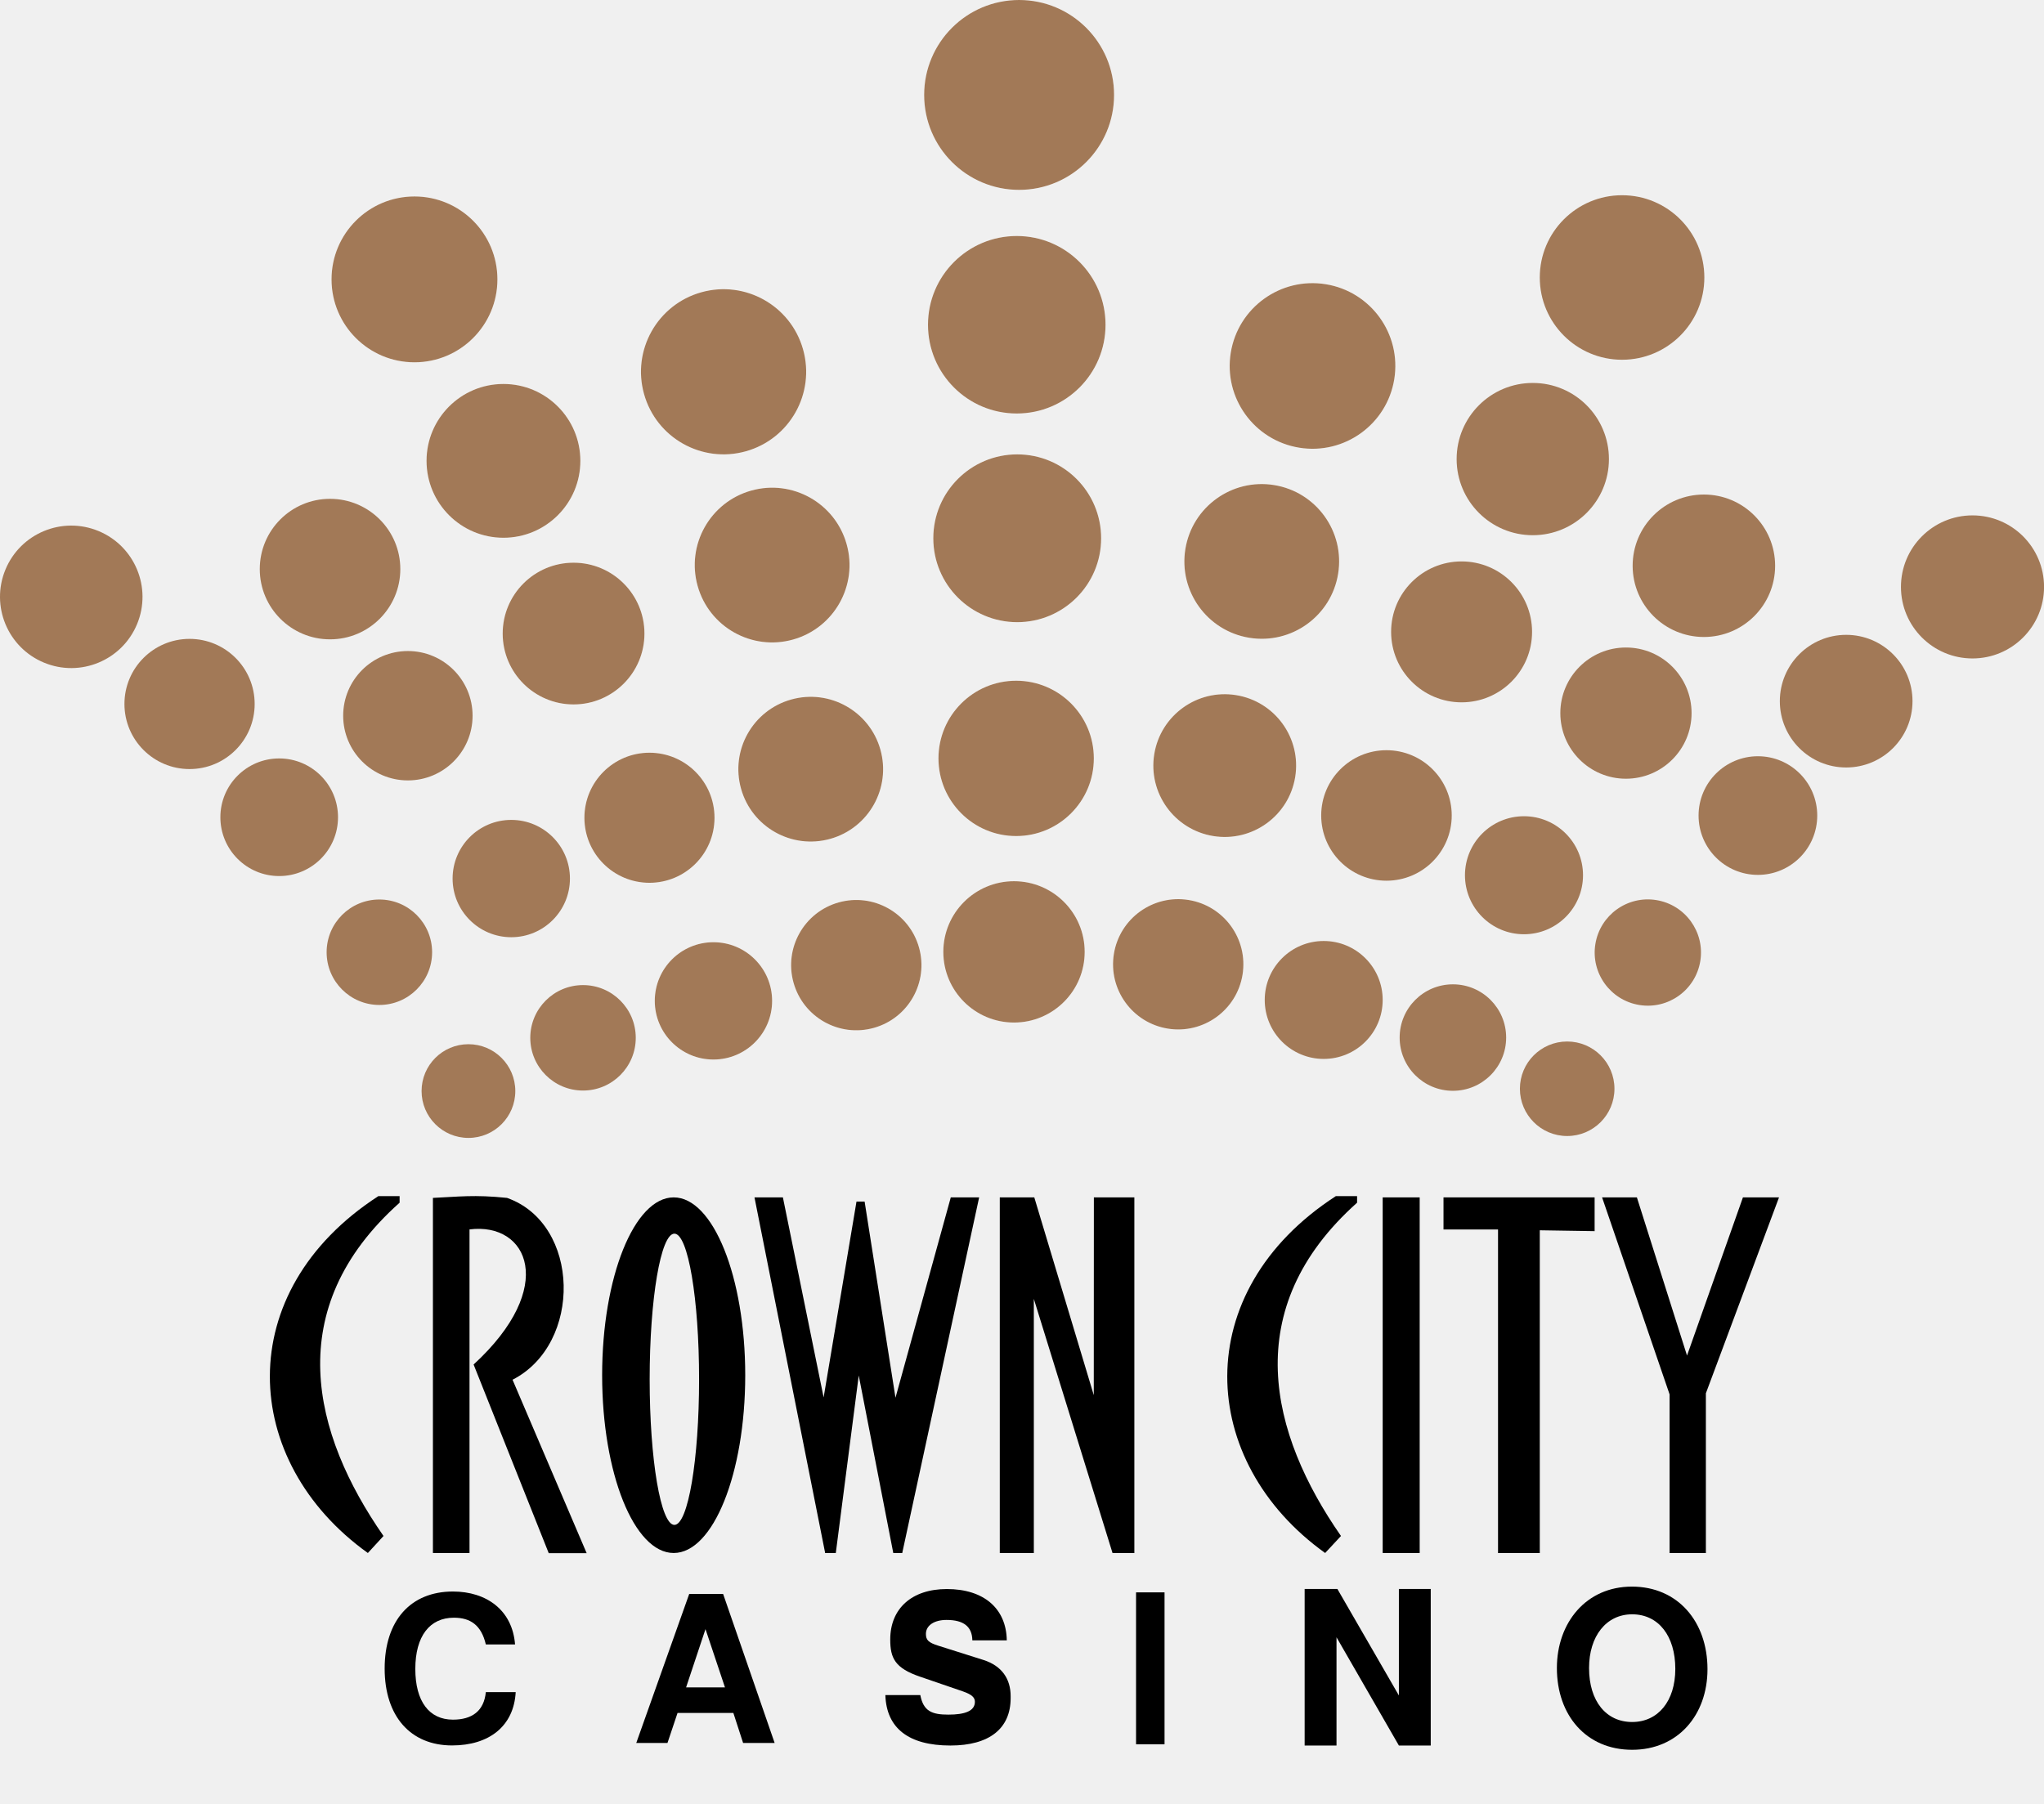
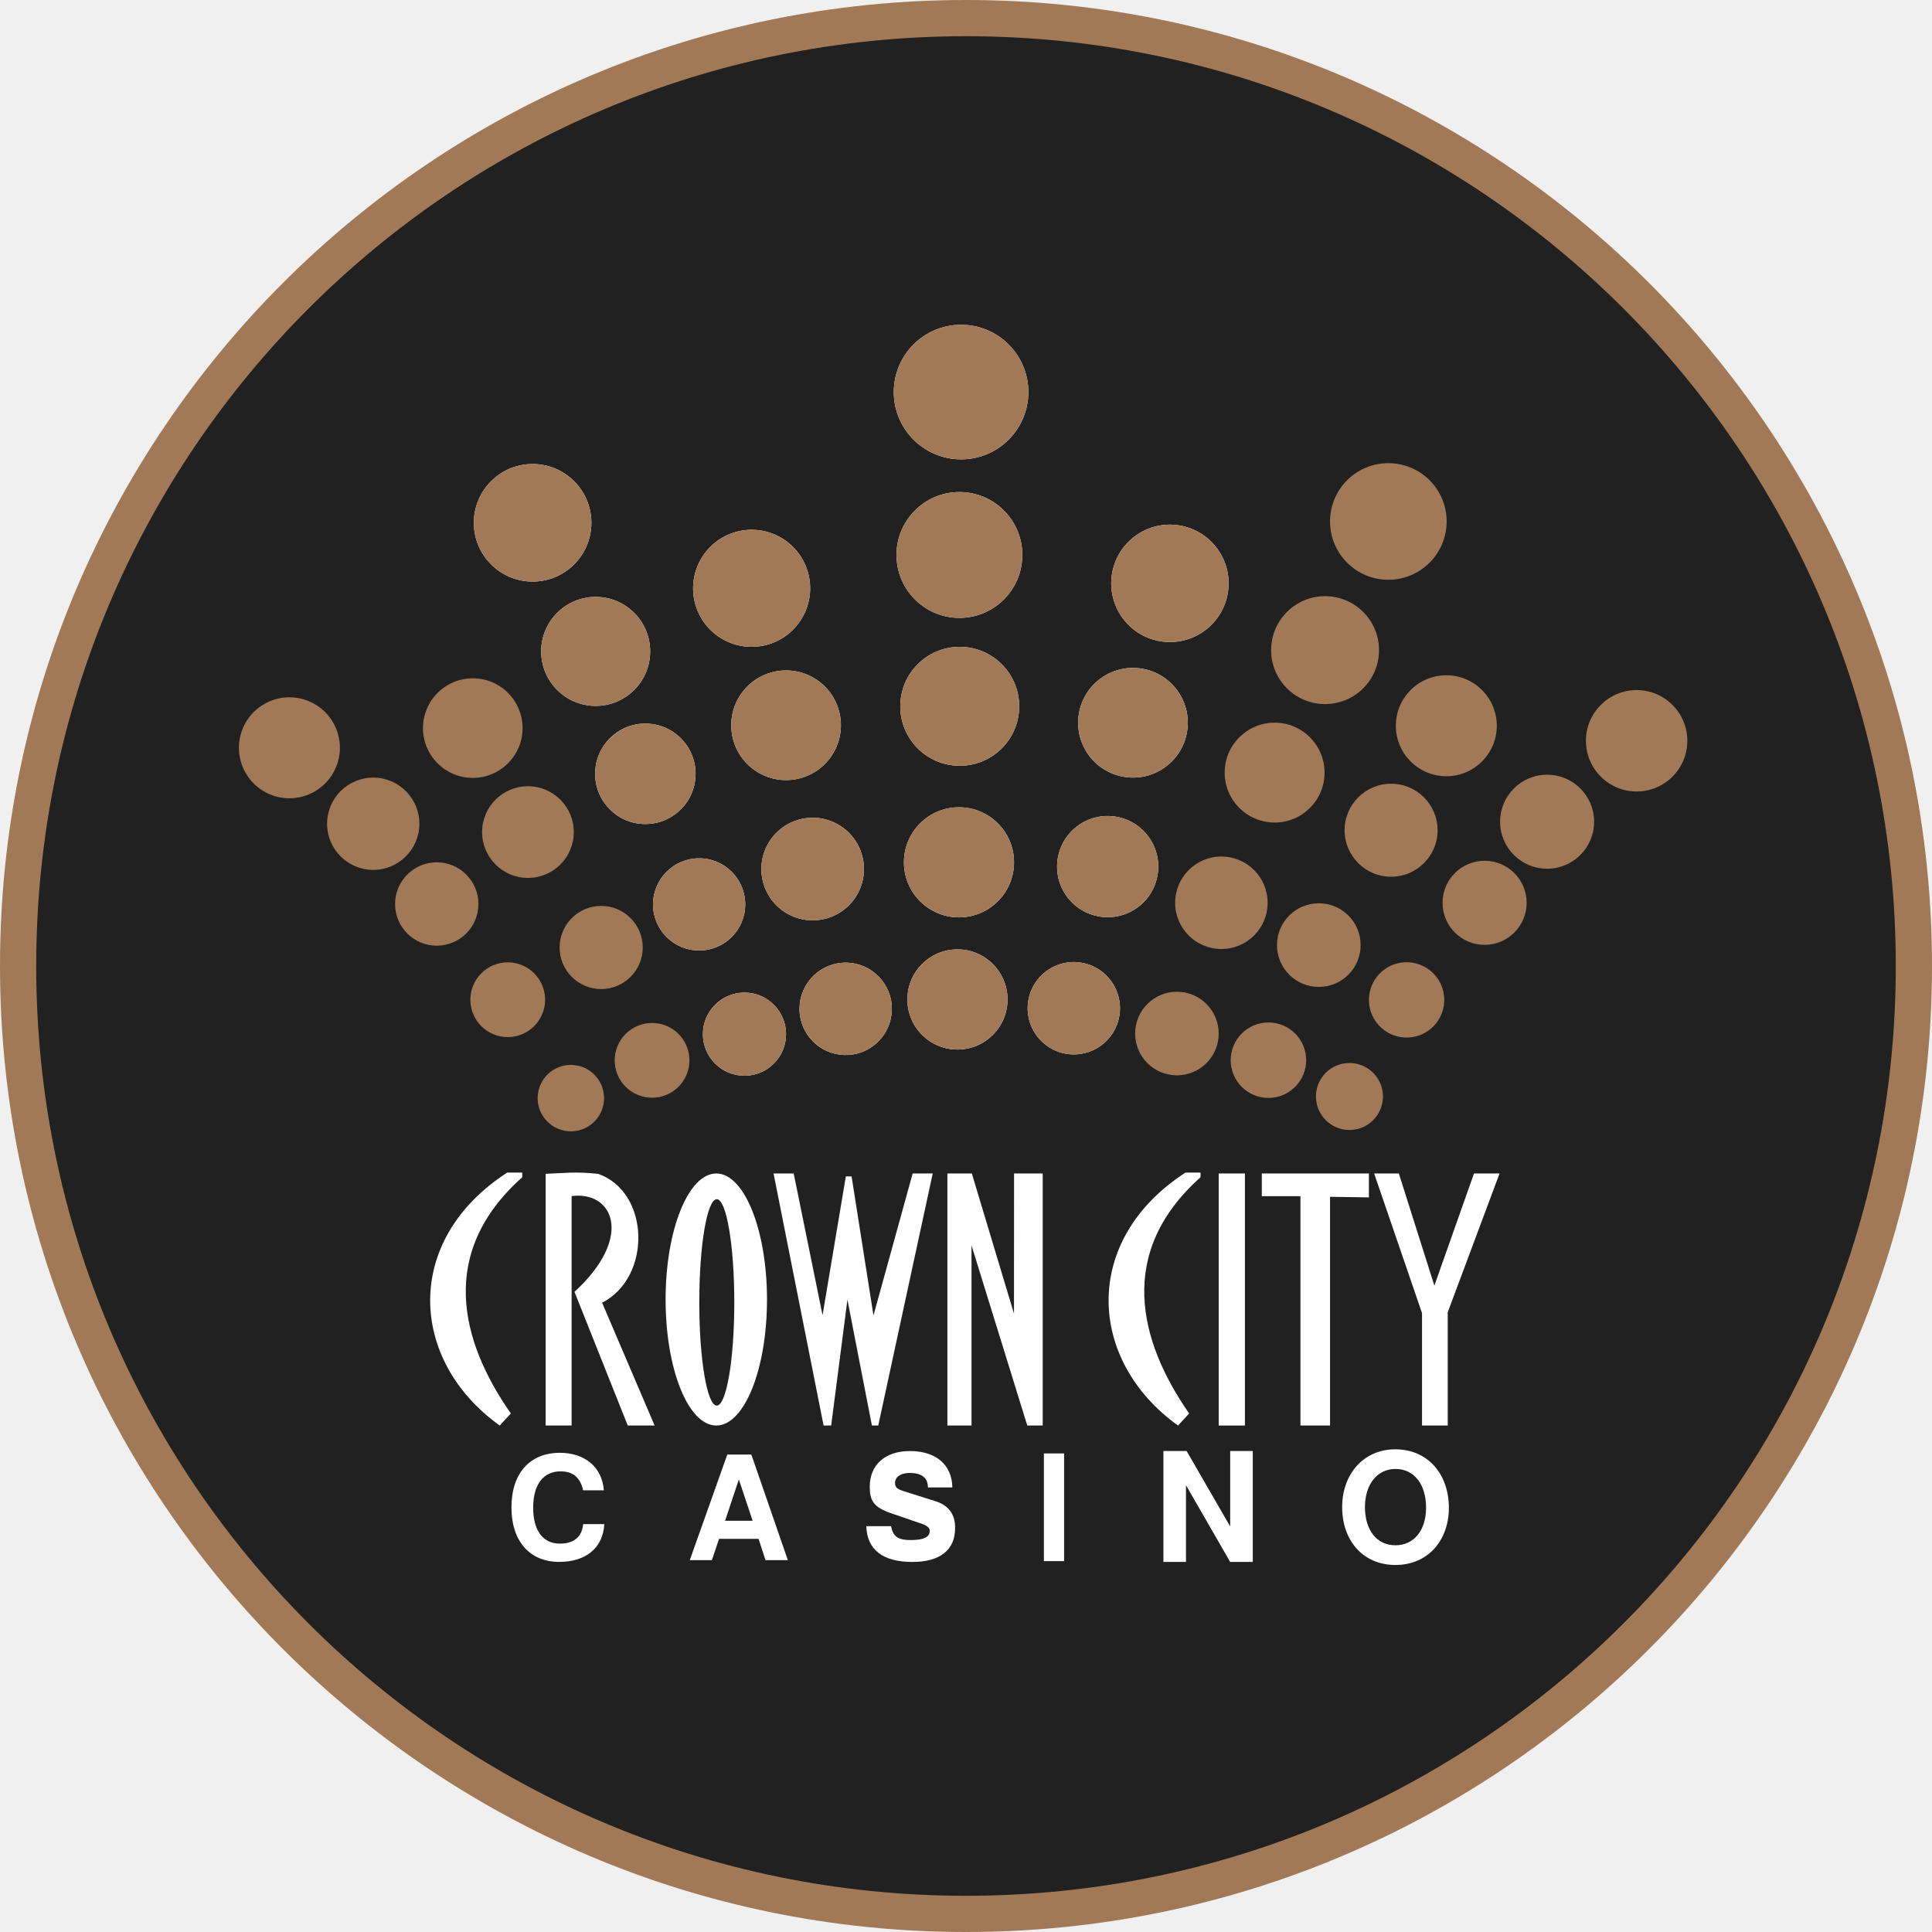
- <svg xmlns="http://www.w3.org/2000/svg" id="Logo" width="399.95" height="353.03" viewBox="0 0 399.95 353.03">
-   <g id="Casino">
-     <text transform="translate(73.5 341.13)" font-size="40" font-family="HelveticaNeue-Bold, Helvetica Neue" font-weight="700">C</text>
-     <text transform="translate(123.45 341.13)" font-size="40" font-family="HelveticaNeue-Bold, Helvetica Neue" font-weight="700">A</text>
-     <text transform="translate(171.79 341.13) scale(0.91 1)" font-size="54.86" font-family="HelveticaNeue-Bold, Helvetica Neue" font-weight="700">s</text>
-     <text transform="translate(219.96 341.39) scale(0.91 1)" font-size="40.78" font-family="HelveticaNeue-Bold, Helvetica Neue" font-weight="700">I</text>
-     <text transform="translate(252.45 341.63) scale(0.99 1)" font-size="42.03" font-family="HelveticaNeue-Bold, Helvetica Neue" font-weight="700">N</text>
-     <text transform="translate(302.95 341.95) scale(0.99 1)" font-size="42.4" font-family="HelveticaNeue-Bold, Helvetica Neue" font-weight="700">O</text>
+ <svg xmlns="http://www.w3.org/2000/svg" width="533.48" height="533.48" viewBox="0 0 533.48 533.48">
+   <g id="Layer_24" data-name="Layer 24">
+     <circle cx="266.74" cy="266.74" r="261.74" fill="#212121" stroke="#a27957" stroke-miterlimit="10" stroke-width="10" />
  </g>
-   <g id="Crown_City" data-name="Crown City">
-     <g id="Capa_19" data-name="Capa 19">
-       <path d="M76.75,237.48H80.9v1.29C57.62,259.54,63.84,284,77.75,304l-3.06,3.33C49.68,289.41,47.88,256.19,76.75,237.48Z" transform="translate(-2.71 -3.38)" />
+   <g id="Logo">
+     <g id="Casino">
+       <text transform="translate(139.46 430.8)" font-size="40" fill="#fff" font-family="HelveticaNeue-Bold, Helvetica Neue" font-weight="700">C</text>
+       <text transform="translate(189.42 430.8)" font-size="40" fill="#fff" font-family="HelveticaNeue-Bold, Helvetica Neue" font-weight="700">A</text>
+       <text transform="translate(237.76 430.8) scale(0.91 1)" font-size="54.86" fill="#fff" font-family="HelveticaNeue-Bold, Helvetica Neue" font-weight="700">s</text>
+       <text transform="translate(285.92 431.07) scale(0.91 1)" font-size="40.78" fill="#fff" font-family="HelveticaNeue-Bold, Helvetica Neue" font-weight="700">I</text>
+       <text transform="translate(318.42 431.3) scale(0.99 1)" font-size="42.03" fill="#fff" font-family="HelveticaNeue-Bold, Helvetica Neue" font-weight="700">N</text>
+       <text transform="translate(368.92 431.62) scale(0.99 1)" font-size="42.4" fill="#fff" font-family="HelveticaNeue-Bold, Helvetica Neue" font-weight="700">O</text>
    </g>
-     <g id="Capa_11" data-name="Capa 11">
-       <path d="M87.42,237.83v69.5h7.16V244c11.47-1.46,17.3,11.29.8,26.44l14.7,36.92h7.42L103,273.42c13.71-7,13.32-30.51-1.08-35.59C95.49,237.16,92.4,237.61,87.42,237.83Z" transform="translate(-2.71 -3.38)" />
+     <g id="Crown_City" data-name="Crown City">
+       <g id="Capa_19" data-name="Capa 19">
+         <path d="M145,327.85h4.15v1.29C125.81,349.91,132,374.35,146,394.37l-3.07,3.33C117.87,379.78,116.08,346.56,145,327.85Z" transform="translate(-4.94 -4.07)" fill="#fff" />
+       </g>
+       <g id="Capa_11" data-name="Capa 11">
+         <path d="M155.61,328.2v69.5h7.17V334.34c11.47-1.46,17.3,11.29.79,26.44l14.71,36.92h7.42l-14.5-33.91c13.71-7,13.31-30.51-1.09-35.59C163.69,327.53,160.59,328,155.61,328.2Z" transform="translate(-4.94 -4.07)" fill="#fff" />
+       </g>
+       <g id="Capa_18" data-name="Capa 18">
+         <path d="M202.73,328.1c-7.72,0-14,15.58-14,34.8s6.25,34.8,14,34.8,14-15.58,14-34.8S210.44,328.1,202.73,328.1Zm.13,64.1c-2.67,0-4.83-12.76-4.83-28.5s2.16-28.5,4.83-28.5,4.84,12.76,4.84,28.5S205.53,392.2,202.86,392.2Z" transform="translate(-4.94 -4.07)" fill="#fff" />
+       </g>
+       <g id="Capa_12" data-name="Capa 12">
+         <polygon points="213.6 324.03 227.42 393.63 229.51 393.63 234 358.88 234 358.88 240.76 393.63 242.51 393.63 257.55 324.03 252.01 324.03 241.19 363.24 235.15 324.85 233.56 324.84 227.13 363.17 219.16 324.03 213.6 324.03" fill="#fff" />
+       </g>
+       <g id="Capa_13" data-name="Capa 13">
+         <polygon points="261.6 324.03 261.6 393.63 268.26 393.63 268.26 343.88 283.66 393.63 287.92 393.63 287.92 324.03 280.01 324.03 279.99 362.74 268.35 324.03 261.6 324.03" fill="#fff" />
+       </g>
+       <g id="Capa_20" data-name="Capa 20">
+         <path d="M332.29,327.85h4.15v1.29c-23.28,20.77-17.06,45.21-3.15,65.23l-3.06,3.33C305.22,379.78,303.42,346.56,332.29,327.85Z" transform="translate(-4.94 -4.07)" fill="#fff" />
+       </g>
+       <g id="Capa_14" data-name="Capa 14">
+         <rect x="336.52" y="324.03" width="7.24" height="69.6" fill="#fff" />
+       </g>
+       <g id="Capa_15" data-name="Capa 15">
+         <polygon points="348.42 324.03 348.42 330.3 359.09 330.3 359.09 393.63 367.26 393.63 367.26 330.47 377.99 330.63 377.99 324.03 348.42 324.03" fill="#fff" />
+       </g>
+       <g id="Capa_16" data-name="Capa 16">
+         <polygon points="379.44 324.03 386.26 324.03 396.07 354.99 407.01 324.03 414.07 324.03 399.76 362.36 399.76 393.63 392.66 393.63 392.66 362.58 379.44 324.03" fill="#fff" />
+       </g>
    </g>
-     <g id="Capa_18" data-name="Capa 18">
-       <path d="M134.53,237.73c-7.71,0-14,15.58-14,34.8s6.26,34.8,14,34.8,14-15.58,14-34.8S142.25,237.73,134.53,237.73Zm.14,64.1c-2.67,0-4.84-12.76-4.84-28.5s2.17-28.5,4.84-28.5,4.83,12.76,4.83,28.5S137.34,301.83,134.67,301.83Z" transform="translate(-2.71 -3.38)" />
-     </g>
-     <g id="Capa_12" data-name="Capa 12">
-       <polygon points="147.63 234.35 161.46 303.96 163.54 303.96 168.03 269.21 168.03 269.21 174.79 303.96 176.54 303.96 191.59 234.35 186.04 234.35 175.22 273.56 169.18 235.17 167.59 235.17 161.16 273.5 153.19 234.35 147.63 234.35" />
-     </g>
-     <g id="Capa_13" data-name="Capa 13">
-       <polygon points="195.63 234.35 195.63 303.96 202.29 303.96 202.29 254.21 217.69 303.96 221.96 303.96 221.96 234.35 214.04 234.35 214.02 273.06 202.38 234.35 195.63 234.35" />
-     </g>
-     <g id="Capa_20" data-name="Capa 20">
-       <path d="M264.1,237.48h4.15v1.29C245,259.54,251.19,284,265.1,304L262,307.33C237,289.41,235.23,256.19,264.1,237.48Z" transform="translate(-2.71 -3.38)" />
-     </g>
-     <g id="Capa_14" data-name="Capa 14">
-       <rect x="270.55" y="234.35" width="7.24" height="69.6" />
-     </g>
-     <g id="Capa_15" data-name="Capa 15">
-       <polygon points="282.45 234.35 282.45 240.63 293.12 240.63 293.12 303.96 301.29 303.96 301.29 240.79 312.02 240.96 312.02 234.35 282.45 234.35" />
-     </g>
-     <g id="Capa_16" data-name="Capa 16">
-       <polygon points="313.48 234.35 320.29 234.35 330.1 265.31 341.04 234.35 348.1 234.35 333.79 272.69 333.79 303.96 326.69 303.96 326.69 272.91 313.48 234.35" />
-     </g>
-   </g>
-   <g id="Corona">
-     <g id="Capa_2" data-name="Capa 2">
-       <circle cx="199.41" cy="18.58" r="18.58" fill="#fff" />
-       <circle cx="198.95" cy="63.56" r="17.37" fill="#fff" />
-       <circle cx="199.04" cy="105.35" r="16.42" fill="#fff" />
-       <circle cx="198.83" cy="148.43" r="15.2" fill="#fff" />
-       <circle cx="198.41" cy="186.3" r="13.83" fill="#fff" />
-       <circle cx="199.41" cy="18.58" r="18.58" fill="#a27957" />
-       <circle cx="198.95" cy="63.56" r="17.37" fill="#a27957" />
-       <circle cx="199.04" cy="105.35" r="16.42" fill="#a27957" />
-       <circle cx="198.83" cy="148.43" r="15.2" fill="#a27957" />
-       <circle cx="198.41" cy="186.3" r="13.83" fill="#a27957" />
-     </g>
-     <g id="Capa_3" data-name="Capa 3">
-       <circle cx="259.36" cy="75.76" r="16.16" transform="matrix(0.16, -0.99, 0.99, 0.16, 140.32, 316.27)" fill="#fff" />
-       <circle cx="249.58" cy="113.26" r="15.14" transform="translate(95.1 338.09) rotate(-80.78)" fill="#fff" />
-       <circle cx="241.95" cy="153.94" r="13.93" transform="matrix(0.16, -0.99, 0.99, 0.16, 48.53, 364.74)" fill="#fff" />
-       <circle cx="233.25" cy="192.09" r="12.75" transform="translate(3.56 388.19) rotate(-80.78)" fill="#fff" />
-       <circle cx="259.36" cy="75.76" r="16.16" transform="matrix(0.16, -0.99, 0.99, 0.16, 140.32, 316.27)" fill="#a27957" />
-       <circle cx="249.58" cy="113.26" r="15.14" transform="translate(95.1 338.09) rotate(-80.78)" fill="#a27957" />
-       <circle cx="241.95" cy="153.94" r="13.93" transform="matrix(0.16, -0.99, 0.99, 0.16, 48.53, 364.74)" fill="#a27957" />
-       <circle cx="233.25" cy="192.09" r="12.75" transform="translate(3.56 388.19) rotate(-80.78)" fill="#a27957" />
-     </g>
-     <g id="Capa_4" data-name="Capa 4">
-       <circle cx="144.3" cy="76.14" r="16.16" transform="translate(-17.92 38.43) rotate(-15.67)" fill="#fff" />
-       <circle cx="153.8" cy="113.96" r="15.14" transform="translate(-27.78 42.41) rotate(-15.67)" fill="#fff" />
-       <circle cx="161.83" cy="154.33" r="14.2" transform="matrix(0.96, -0.27, 0.27, 0.96, -38.39, 46.08)" fill="#fff" />
-       <circle cx="170.27" cy="192.26" r="12.75" transform="translate(-48.32 49.77) rotate(-15.67)" fill="#fff" />
-       <circle cx="144.3" cy="76.14" r="16.16" transform="translate(-17.92 38.43) rotate(-15.67)" fill="#a27957" />
-       <circle cx="153.8" cy="113.96" r="15.14" transform="translate(-27.78 42.41) rotate(-15.67)" fill="#a27957" />
-       <circle cx="161.83" cy="154.33" r="14.2" transform="matrix(0.96, -0.27, 0.27, 0.96, -38.39, 46.08)" fill="#a27957" />
-       <circle cx="170.27" cy="192.26" r="12.75" transform="translate(-48.32 49.77) rotate(-15.67)" fill="#a27957" />
-     </g>
-     <g id="Capa_5" data-name="Capa 5">
-       <circle cx="81.1" cy="54.68" r="16.23" fill="#fff" />
-       <circle cx="98.51" cy="90.2" r="15.05" fill="#fff" />
-       <circle cx="112.23" cy="124" r="13.87" fill="#fff" />
-       <circle cx="127.08" cy="160.05" r="12.73" fill="#fff" />
-       <circle cx="139.6" cy="195.89" r="11.48" fill="#fff" />
-       <circle cx="81.1" cy="54.68" r="16.23" fill="#a27957" />
-       <circle cx="98.51" cy="90.2" r="15.05" fill="#a27957" />
-       <circle cx="112.23" cy="124" r="13.87" fill="#a27957" />
-       <circle cx="127.08" cy="160.05" r="12.73" fill="#a27957" />
-       <circle cx="139.6" cy="195.89" r="11.48" fill="#a27957" />
-     </g>
-     <g id="Capa_6" data-name="Capa 6">
-       <circle cx="317.39" cy="54.31" r="16.1" fill="#a27957" />
-       <circle cx="299.92" cy="89.85" r="14.9" fill="#a27957" />
-       <circle cx="285.99" cy="123.67" r="13.79" fill="#a27957" />
-       <circle cx="271.29" cy="159.6" r="12.77" fill="#a27957" />
-       <circle cx="259.01" cy="195.71" r="11.54" fill="#a27957" />
-     </g>
-     <g id="Capa_7" data-name="Capa 7">
-       <circle cx="64.58" cy="111.38" r="13.75" fill="#a27957" />
-       <circle cx="79.81" cy="140.08" r="12.66" fill="#a27957" />
-       <circle cx="100.04" cy="171.95" r="11.48" fill="#a27957" />
-       <circle cx="114.08" cy="203.12" r="10.32" fill="#a27957" />
-     </g>
-     <g id="Capa_8" data-name="Capa 8">
-       <circle cx="333.4" cy="110.73" r="13.94" fill="#a27957" />
-       <circle cx="318.15" cy="139.57" r="12.84" fill="#a27957" />
-       <circle cx="298.2" cy="171.3" r="11.55" fill="#a27957" />
-       <circle cx="284.29" cy="203.07" r="10.42" fill="#a27957" />
-     </g>
-     <g id="Capa_9" data-name="Capa 9">
-       <circle cx="16.65" cy="120.19" r="13.94" transform="translate(-103.47 86.2) rotate(-67.5)" fill="#a27957" />
-       <circle cx="37.09" cy="137.78" r="12.74" fill="#a27957" />
-       <circle cx="54.63" cy="159.95" r="11.51" fill="#a27957" />
-       <circle cx="74.23" cy="186.37" r="10.32" fill="#a27957" />
-       <circle cx="91.66" cy="213.54" r="9.17" fill="#a27957" />
-     </g>
-     <g id="Capa_10" data-name="Capa 10">
-       <circle cx="385.96" cy="114.87" r="14" fill="#a27957" />
-       <circle cx="361.24" cy="137.23" r="12.98" fill="#a27957" />
-       <circle cx="343.97" cy="159.62" r="11.61" fill="#a27957" />
-       <circle cx="325.13" cy="189.79" r="10.4" transform="translate(83 476.95) rotate(-80.78)" fill="#a27957" />
-       <circle cx="306.65" cy="213.09" r="9.25" fill="#a27957" />
+     <g id="Corona">
+       <g id="Capa_2" data-name="Capa 2">
+         <circle cx="265.38" cy="108.26" r="18.58" fill="#fff" />
+         <circle cx="264.92" cy="153.24" r="17.37" fill="#fff" />
+         <circle cx="265.01" cy="195.03" r="16.42" fill="#fff" />
+         <circle cx="264.8" cy="238.11" r="15.2" fill="#fff" />
+         <circle cx="264.38" cy="275.98" r="13.83" fill="#fff" />
+         <circle cx="265.38" cy="108.26" r="18.58" fill="#a27957" />
+         <circle cx="264.92" cy="153.24" r="17.37" fill="#a27957" />
+         <circle cx="265.01" cy="195.03" r="16.42" fill="#a27957" />
+         <circle cx="264.8" cy="238.11" r="15.2" fill="#a27957" />
+         <circle cx="264.38" cy="275.98" r="13.83" fill="#a27957" />
+       </g>
+       <g id="Capa_3" data-name="Capa 3">
+         <circle cx="327.56" cy="166.13" r="16.16" transform="matrix(0.16, -0.99, 0.99, 0.16, 106.17, 458.78)" fill="#fff" />
+         <circle cx="317.77" cy="203.62" r="15.14" transform="translate(60.94 480.61) rotate(-80.78)" fill="#fff" />
+         <circle cx="310.15" cy="244.31" r="13.93" transform="matrix(0.16, -0.99, 0.99, 0.16, 14.37, 507.25)" fill="#fff" />
+         <circle cx="301.45" cy="282.46" r="12.75" transform="translate(-30.6 530.7) rotate(-80.78)" fill="#fff" />
+         <circle cx="327.56" cy="166.13" r="16.16" transform="matrix(0.16, -0.99, 0.99, 0.16, 106.17, 458.78)" fill="#a27957" />
+         <circle cx="317.77" cy="203.62" r="15.14" transform="translate(60.94 480.61) rotate(-80.78)" fill="#a27957" />
+         <circle cx="310.15" cy="244.31" r="13.93" transform="matrix(0.16, -0.99, 0.99, 0.16, 14.37, 507.25)" fill="#a27957" />
+         <circle cx="301.45" cy="282.46" r="12.75" transform="translate(-30.6 530.7) rotate(-80.78)" fill="#a27957" />
+       </g>
+       <g id="Capa_4" data-name="Capa 4">
+         <circle cx="212.49" cy="166.51" r="16.16" transform="translate(-42.02 59.52) rotate(-15.67)" fill="#fff" />
+         <circle cx="222" cy="204.33" r="15.14" transform="translate(-51.88 63.49) rotate(-15.67)" fill="#fff" />
+         <circle cx="230.02" cy="244.7" r="14.2" transform="matrix(0.96, -0.27, 0.27, 0.96, -62.49, 67.16)" fill="#fff" />
+         <circle cx="238.46" cy="282.63" r="12.75" transform="translate(-72.42 70.85) rotate(-15.67)" fill="#fff" />
+         <circle cx="212.49" cy="166.51" r="16.16" transform="translate(-42.02 59.52) rotate(-15.67)" fill="#a27957" />
+         <circle cx="222" cy="204.33" r="15.14" transform="translate(-51.88 63.49) rotate(-15.67)" fill="#a27957" />
+         <circle cx="230.02" cy="244.7" r="14.2" transform="matrix(0.96, -0.27, 0.27, 0.96, -62.49, 67.16)" fill="#a27957" />
+         <circle cx="238.46" cy="282.63" r="12.75" transform="translate(-72.42 70.85) rotate(-15.67)" fill="#a27957" />
+       </g>
+       <g id="Capa_5" data-name="Capa 5">
+         <circle cx="147.07" cy="144.36" r="16.23" fill="#fff" />
+         <circle cx="164.48" cy="179.87" r="15.05" fill="#fff" />
+         <circle cx="178.2" cy="213.67" r="13.87" fill="#fff" />
+         <circle cx="193.05" cy="249.73" r="12.73" fill="#fff" />
+         <circle cx="205.57" cy="285.56" r="11.48" fill="#fff" />
+         <circle cx="147.07" cy="144.36" r="16.23" fill="#a27957" />
+         <circle cx="164.48" cy="179.87" r="15.05" fill="#a27957" />
+         <circle cx="178.2" cy="213.67" r="13.87" fill="#a27957" />
+         <circle cx="193.05" cy="249.73" r="12.73" fill="#a27957" />
+         <circle cx="205.57" cy="285.56" r="11.48" fill="#a27957" />
+       </g>
+       <g id="Capa_6" data-name="Capa 6">
+         <circle cx="383.36" cy="143.99" r="16.1" fill="#a27957" />
+         <circle cx="365.89" cy="179.52" r="14.9" fill="#a27957" />
+         <circle cx="351.96" cy="213.34" r="13.79" fill="#a27957" />
+         <circle cx="337.26" cy="249.28" r="12.77" fill="#a27957" />
+         <circle cx="324.98" cy="285.39" r="11.54" fill="#a27957" />
+       </g>
+       <g id="Capa_7" data-name="Capa 7">
+         <circle cx="130.55" cy="201.05" r="13.75" fill="#a27957" />
+         <circle cx="145.78" cy="229.76" r="12.66" fill="#a27957" />
+         <circle cx="166" cy="261.63" r="11.48" fill="#a27957" />
+         <circle cx="180.05" cy="292.79" r="10.32" fill="#a27957" />
+       </g>
+       <g id="Capa_8" data-name="Capa 8">
+         <circle cx="399.37" cy="200.4" r="13.94" fill="#a27957" />
+         <circle cx="384.12" cy="229.25" r="12.84" fill="#a27957" />
+         <circle cx="364.16" cy="260.97" r="11.55" fill="#a27957" />
+         <circle cx="350.25" cy="292.75" r="10.42" fill="#a27957" />
+       </g>
+       <g id="Capa_9" data-name="Capa 9">
+         <circle cx="84.85" cy="210.56" r="13.94" transform="translate(-147.09 204.3) rotate(-67.5)" fill="#a27957" />
+         <circle cx="103.06" cy="227.46" r="12.74" fill="#a27957" />
+         <circle cx="120.6" cy="249.62" r="11.51" fill="#a27957" />
+         <circle cx="140.2" cy="276.05" r="10.32" fill="#a27957" />
+         <circle cx="157.63" cy="303.22" r="9.17" fill="#a27957" />
+       </g>
+       <g id="Capa_10" data-name="Capa 10">
+         <circle cx="451.92" cy="204.55" r="14" fill="#a27957" />
+         <circle cx="427.2" cy="226.9" r="12.98" fill="#a27957" />
+         <circle cx="409.94" cy="249.29" r="11.61" fill="#a27957" />
+         <circle cx="393.33" cy="280.16" r="10.4" transform="translate(48.84 619.46) rotate(-80.78)" fill="#a27957" />
+         <circle cx="372.62" cy="302.77" r="9.25" fill="#a27957" />
+       </g>
    </g>
  </g>
</svg>
